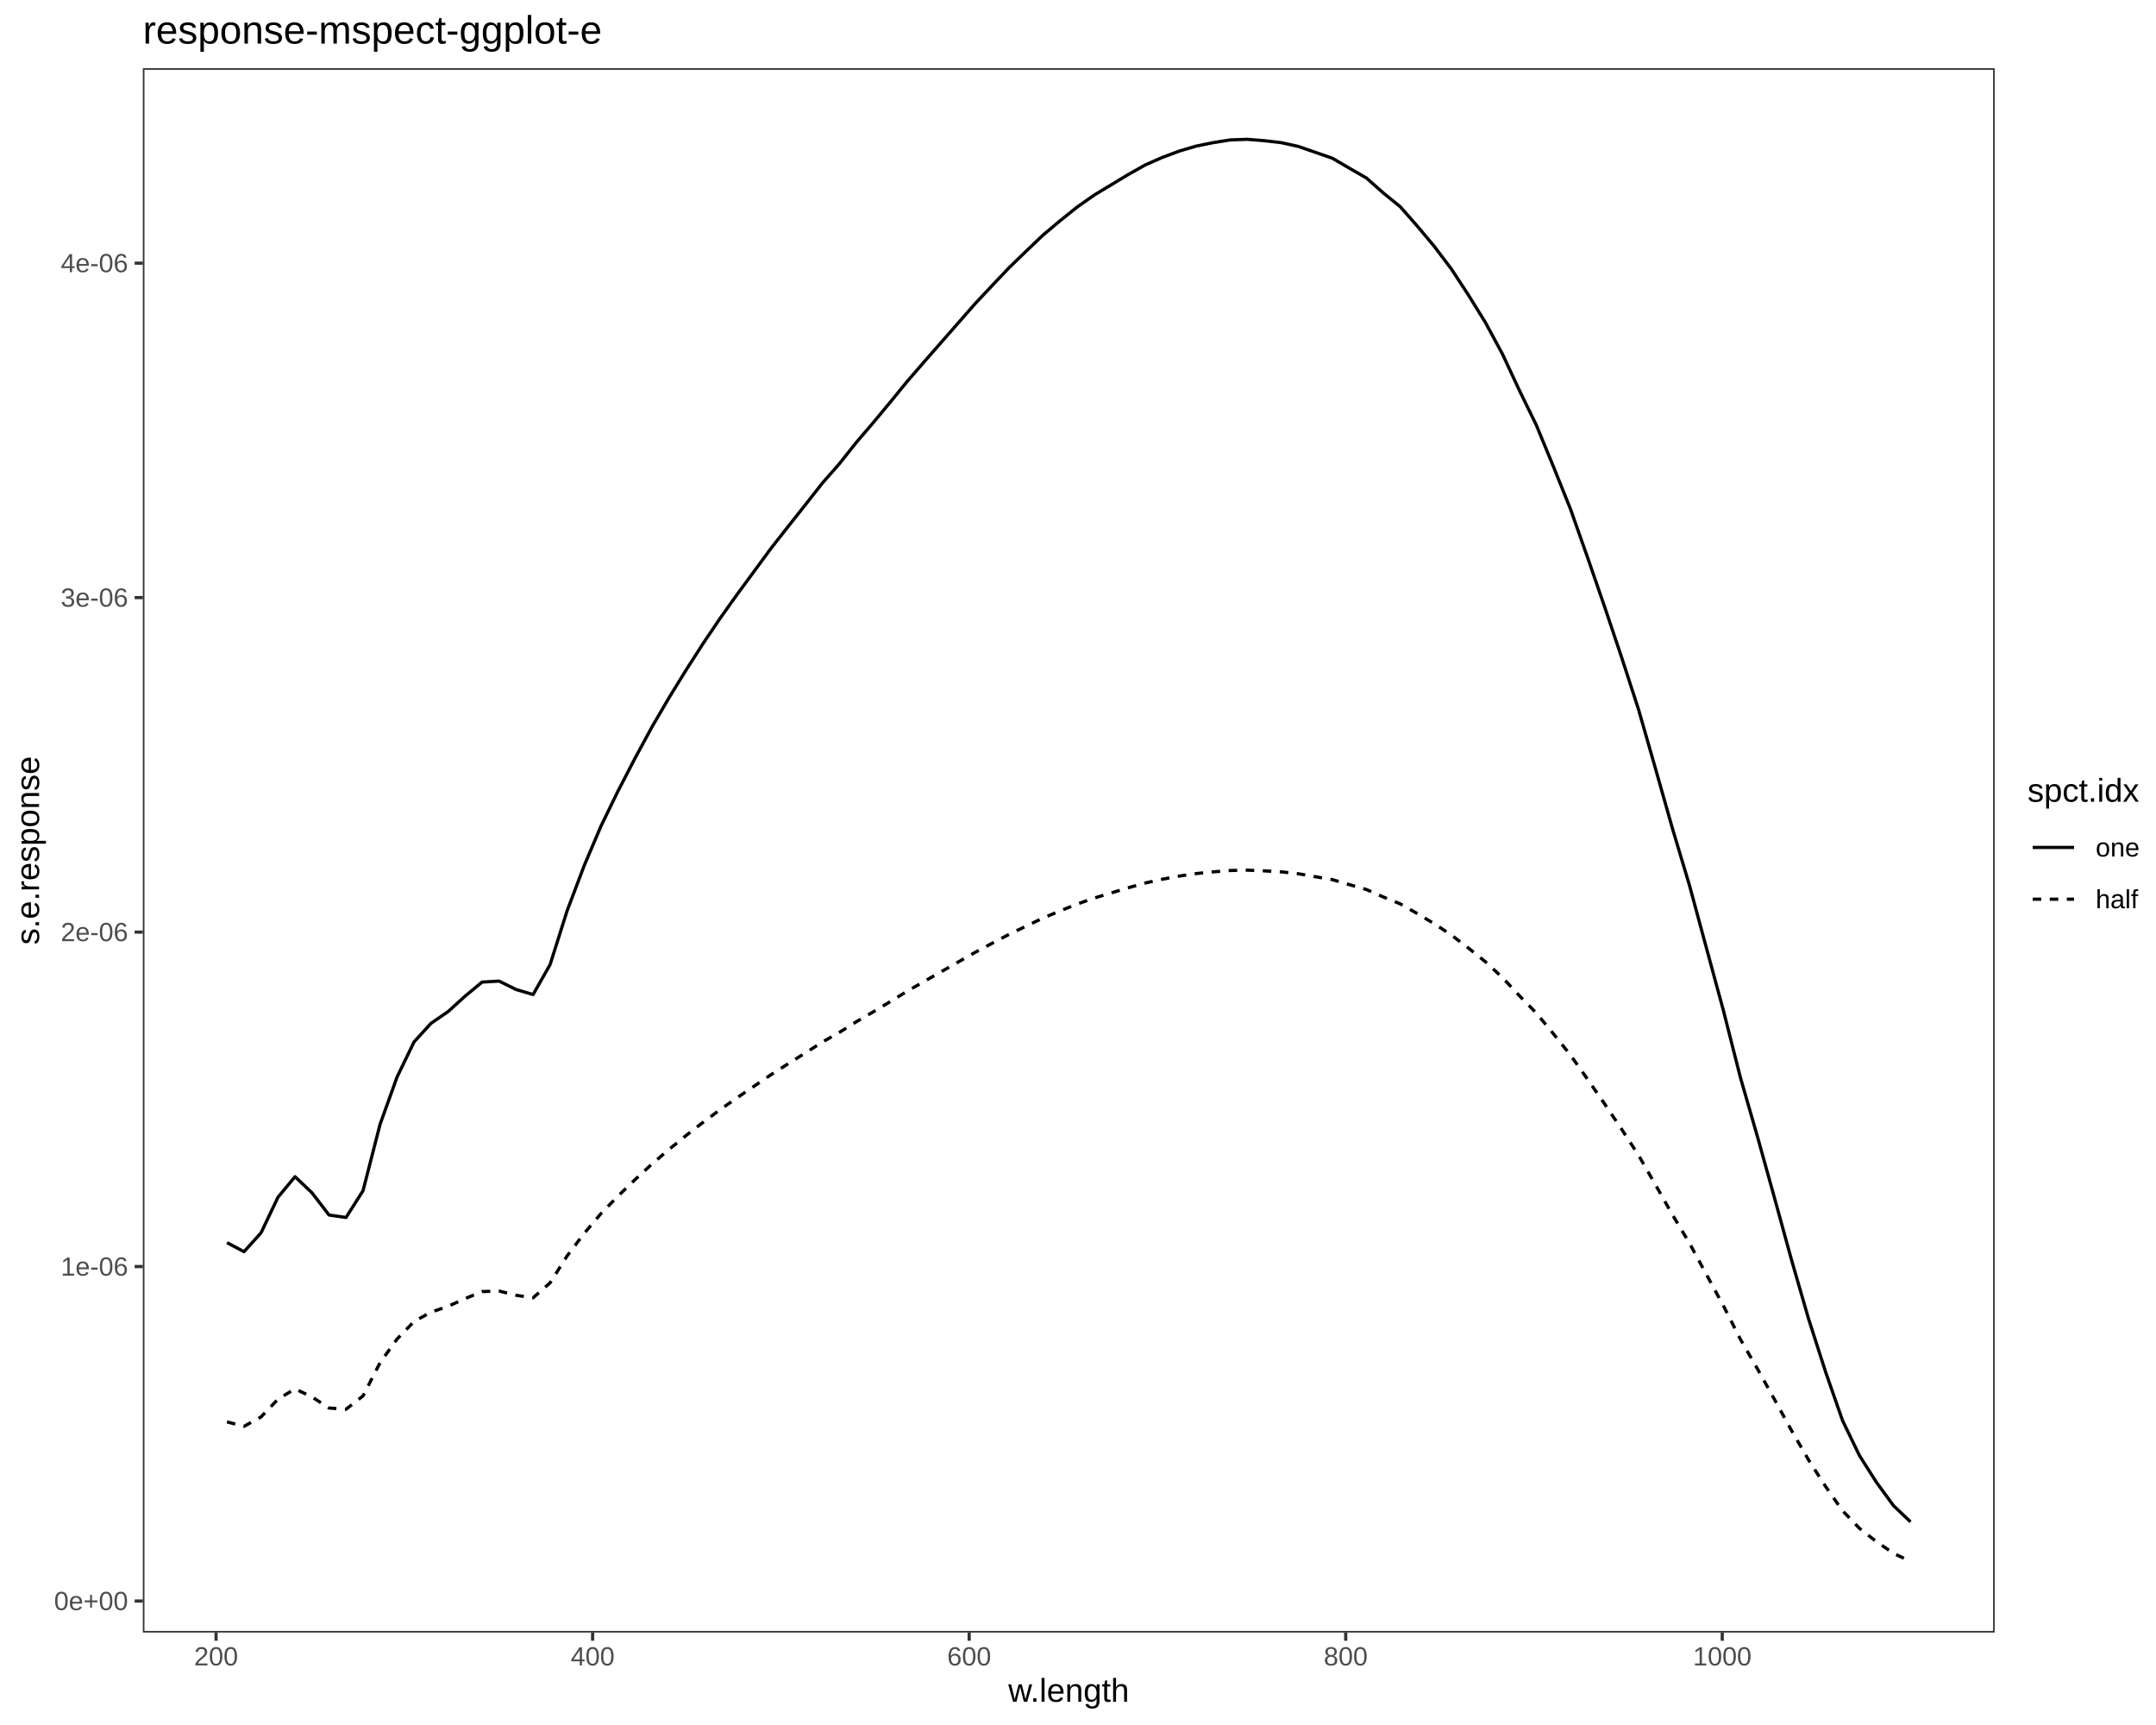
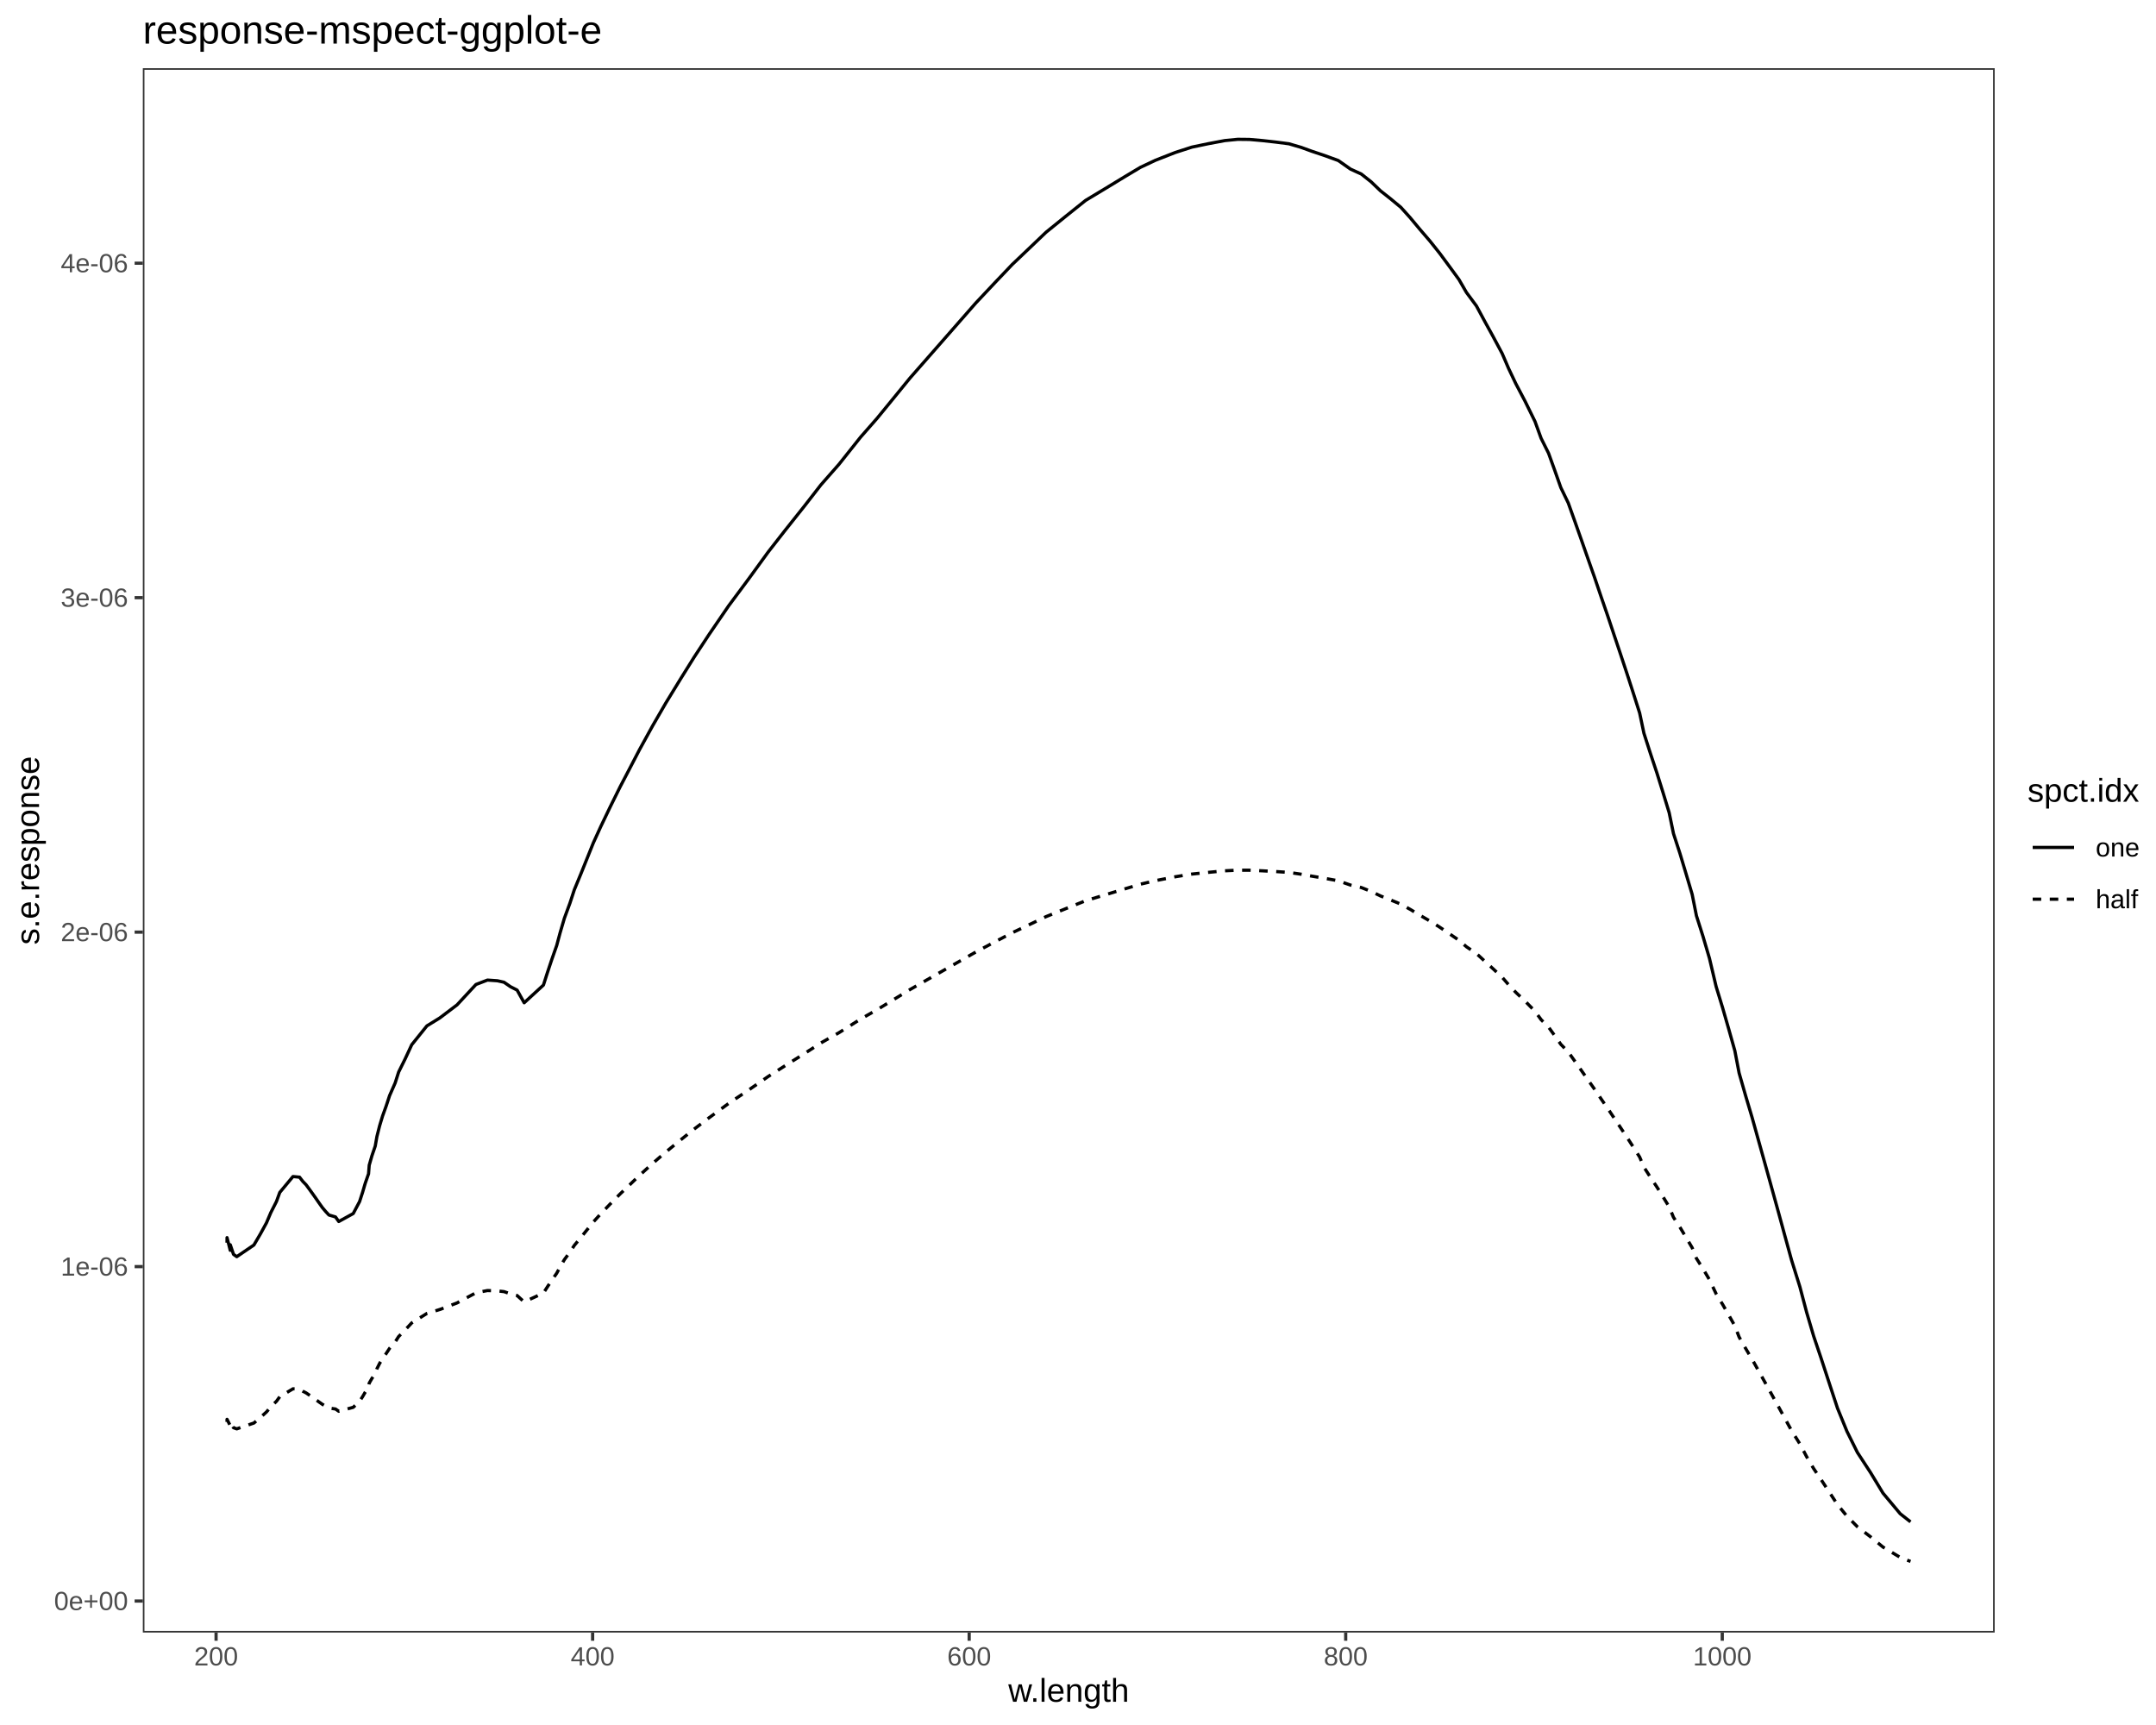
<svg xmlns="http://www.w3.org/2000/svg" viewBox="0 0 720.00 576.00">
  <defs>
    <style type="text/css">
    line, polyline, polygon, path, rect, circle {
      fill: none;
      stroke: #000000;
      stroke-linecap: round;
      stroke-linejoin: round;
      stroke-miterlimit: 10.00;
    }
  </style>
  </defs>
  <rect width="100%" height="100%" style="stroke: none; fill: #FFFFFF;" />
  <rect x="0.00" y="0.00" width="720.00" height="576.00" style="stroke-width: 1.07; stroke: #FFFFFF; fill: #FFFFFF;" />
  <defs>
    <clipPath id="cpNDcuNzB8NjY2LjEzfDU0NS4xM3wyMi43Nw==">
      <rect x="47.70" y="22.77" width="618.43" height="522.36" />
    </clipPath>
  </defs>
  <rect x="47.70" y="22.77" width="618.43" height="522.36" style="stroke-width: 1.07; stroke: none; fill: #FFFFFF;" clip-path="url(#cpNDcuNzB8NjY2LjEzfDU0NS4xM3wyMi43Nw==)" />
-   <polyline points="75.81,414.94 81.49,417.96 87.17,411.66 92.84,399.76 98.52,392.91 104.20,398.31 109.88,405.71 115.56,406.53 121.24,397.58 126.92,375.44 132.60,359.63 138.28,347.89 143.96,341.68 149.63,337.79 155.31,332.64 160.99,327.93 166.67,327.60 172.35,330.41 178.03,332.09 183.71,322.08 189.39,304.12 195.07,289.10 200.74,275.75 206.42,264.08 212.10,253.12 217.78,242.64 223.46,232.92 229.14,223.70 234.82,214.85 240.50,206.44 246.18,198.46 251.85,190.76 257.53,183.03 263.21,175.80 268.89,168.64 274.57,161.39 280.25,154.93 285.93,147.78 291.61,141.14 297.29,134.31 302.96,127.36 308.64,120.80 314.32,114.32 320.00,107.84 325.68,101.36 331.36,95.31 337.04,89.33 342.72,83.84 348.40,78.42 354.07,73.67 359.75,69.11 365.43,65.13 371.11,61.70 376.79,58.27 382.47,55.07 388.15,52.57 393.83,50.45 399.51,48.77 405.18,47.62 410.86,46.72 416.54,46.52 422.22,46.98 427.90,47.64 433.58,48.90 439.26,50.86 444.94,52.83 450.62,56.16 456.29,59.41 461.97,64.44 467.65,69.06 473.33,75.53 479.01,82.31 484.69,89.83 490.37,98.50 496.05,107.67 501.73,118.19 507.40,130.35 513.08,142.00 518.76,155.79 524.44,169.92 530.12,186.00 535.80,202.43 541.48,219.32 547.16,236.79 552.84,256.60 558.52,276.66 564.19,295.58 569.87,316.58 575.55,337.49 581.23,359.86 586.91,379.56 592.59,399.98 598.27,420.66 603.95,440.30 609.63,458.01 615.30,474.29 620.98,486.05 626.66,494.99 632.34,502.76 638.02,508.17 " style="stroke-width: 1.07; stroke-linecap: butt;" clip-path="url(#cpNDcuNzB8NjY2LjEzfDU0NS4xM3wyMi43Nw==)" />
-   <polyline points="75.81,474.78 81.49,476.28 87.17,473.14 92.84,467.19 98.52,463.76 104.20,466.46 109.88,470.16 115.56,470.57 121.24,466.10 126.92,455.02 132.60,447.12 138.28,441.25 143.96,438.14 149.63,436.20 155.31,433.63 160.99,431.27 166.67,431.10 172.35,432.51 178.03,433.35 183.71,428.34 189.39,419.37 195.07,411.86 200.74,405.18 206.42,399.34 212.10,393.87 217.78,388.62 223.46,383.77 229.14,379.15 234.82,374.73 240.50,370.52 246.18,366.54 251.85,362.68 257.53,358.82 263.21,355.20 268.89,351.63 274.57,348.00 280.25,344.77 285.93,341.20 291.61,337.87 297.29,334.46 302.96,330.98 308.64,327.70 314.32,324.46 320.00,321.23 325.68,317.99 331.36,314.96 337.04,311.97 342.72,309.22 348.40,306.51 354.07,304.14 359.75,301.86 365.43,299.87 371.11,298.16 376.79,296.44 382.47,294.84 388.15,293.59 393.83,292.53 399.51,291.69 405.18,291.12 410.86,290.67 416.54,290.56 422.22,290.79 427.90,291.12 433.58,291.75 439.26,292.74 444.94,293.72 450.62,295.39 456.29,297.01 461.97,299.52 467.65,301.83 473.33,305.07 479.01,308.46 484.69,312.22 490.37,316.56 496.05,321.14 501.73,326.40 507.40,332.48 513.08,338.30 518.76,345.20 524.44,352.27 530.12,360.31 535.80,368.52 541.48,376.96 547.16,385.70 552.84,395.60 558.52,405.63 564.19,415.09 569.87,425.59 575.55,436.05 581.23,447.23 586.91,457.09 592.59,467.29 598.27,477.64 603.95,487.45 609.63,496.31 615.30,504.45 620.98,510.33 626.66,514.80 632.34,518.68 638.02,521.39 " style="stroke-width: 1.07; stroke-dasharray: 2.85,2.85; stroke-linecap: butt;" clip-path="url(#cpNDcuNzB8NjY2LjEzfDU0NS4xM3wyMi43Nw==)" />
+   <polyline points="75.81,414.95 75.82,413.26 76.89,417.50 76.90,415.64 77.98,418.85 79.07,419.62 84.79,415.73 86.99,411.98 88.99,408.32 90.45,404.88 92.32,401.21 93.43,398.17 97.84,392.86 100.03,393.07 101.12,394.48 102.21,395.60 103.30,397.08 104.39,398.59 105.48,400.13 106.57,401.71 107.66,403.24 108.76,404.54 109.85,405.71 112.04,406.35 113.13,407.88 117.96,405.22 120.08,401.23 121.07,398.18 121.97,395.12 123.08,391.94 123.30,389.08 124.20,385.95 125.31,382.70 125.87,379.51 126.77,375.94 127.75,372.68 128.99,369.24 130.10,365.85 131.97,361.60 133.13,357.96 135.29,353.60 137.50,348.85 142.56,342.56 146.86,339.91 152.63,335.54 158.95,328.73 162.79,327.26 166.11,327.49 168.31,327.98 170.50,329.49 172.69,330.60 173.78,332.57 175.05,334.84 181.48,328.93 182.80,324.80 184.25,320.45 185.91,315.72 187.02,311.57 188.48,306.60 190.35,301.52 191.80,297.09 194.01,291.74 196.06,286.64 198.14,281.46 200.64,275.98 203.82,269.35 207.11,262.70 210.41,256.39 213.55,250.35 217.96,242.33 222.37,234.71 227.40,226.50 231.81,219.44 236.74,211.94 243.30,202.34 250.23,193.01 256.54,184.32 262.04,177.28 268.65,168.97 274.16,161.88 280.19,155.02 287.38,145.98 292.88,139.71 298.39,132.98 303.89,126.24 309.40,119.96 314.91,113.68 320.41,107.40 325.92,101.12 332.30,94.34 338.03,88.32 343.53,83.09 349.34,77.54 355.95,72.19 362.55,66.91 368.88,63.10 375.48,59.09 380.84,55.88 385.92,53.49 392.51,50.91 398.06,49.12 403.56,47.97 409.05,46.94 413.36,46.52 417.24,46.56 421.64,46.95 426.03,47.44 430.43,48.01 434.52,49.21 438.12,50.52 442.22,51.89 446.92,53.60 451.01,56.47 454.61,58.11 457.90,60.72 461.03,63.73 464.31,66.32 467.79,69.20 470.90,72.65 474.20,76.61 477.50,80.45 480.80,84.59 484.08,89.03 487.22,93.33 489.71,97.64 493.05,102.15 496.00,107.62 498.49,112.13 501.65,118.04 503.82,123.08 506.18,128.05 509.33,134.04 512.62,140.75 514.66,146.36 517.14,151.33 519.20,157.04 521.24,162.81 523.72,167.94 525.92,174.09 528.11,180.29 530.30,186.55 532.51,192.81 534.69,199.25 536.89,205.62 539.08,212.17 541.27,218.71 543.46,225.32 545.52,231.67 547.56,238.07 548.99,244.84 551.18,251.65 553.33,258.11 555.39,264.71 557.42,271.36 558.86,278.34 561.01,284.94 563.07,291.80 565.10,298.64 566.53,305.79 568.69,312.58 570.87,319.98 573.11,329.45 575.26,336.48 577.32,343.64 579.35,350.85 580.78,358.30 582.98,365.97 585.13,373.20 587.32,381.04 589.51,388.88 591.70,396.78 593.90,404.73 596.09,412.75 598.29,420.76 601.07,429.66 603.34,438.24 605.67,446.14 608.16,453.53 611.16,462.70 613.64,470.23 616.80,477.97 620.28,484.99 624.68,491.73 628.83,498.58 634.57,505.45 638.02,508.17 " style="stroke-width: 1.07; stroke-linecap: butt;" clip-path="url(#cpNDcuNzB8NjY2LjEzfDU0NS4xM3wyMi43Nw==)" />
+   <polyline points="75.81,474.78 75.82,473.93 76.89,476.06 76.90,475.12 77.98,476.73 79.07,477.11 84.79,475.17 86.99,473.29 88.99,471.47 90.45,469.74 92.32,467.91 93.43,466.39 97.84,463.74 100.03,463.84 101.12,464.54 102.21,465.10 103.30,465.84 104.39,466.60 105.48,467.37 106.57,468.16 107.66,468.92 108.76,469.57 109.85,470.16 112.04,470.48 113.13,471.24 117.96,469.92 120.08,467.92 121.07,466.39 121.97,464.86 123.08,463.27 123.30,461.84 124.20,460.28 125.31,458.65 125.87,457.06 126.77,455.27 127.75,453.65 128.99,451.92 130.10,450.23 131.97,448.10 133.13,446.28 135.29,444.10 137.50,441.73 142.56,438.58 146.86,437.26 152.63,435.07 158.95,431.67 162.79,430.93 166.11,431.05 168.31,431.29 170.50,432.05 172.69,432.60 173.78,433.59 175.05,434.72 181.48,431.77 182.80,429.71 184.25,427.53 185.91,425.16 187.02,423.09 188.48,420.60 190.35,418.06 191.80,415.85 194.01,413.17 196.06,410.63 198.14,408.04 200.64,405.29 203.82,401.98 207.11,398.65 210.41,395.50 213.55,392.48 217.96,388.47 222.37,384.66 227.40,380.55 231.81,377.02 236.74,373.28 243.30,368.47 250.23,363.81 256.54,359.46 262.04,355.95 268.65,351.79 274.16,348.24 280.19,344.82 287.38,340.29 292.88,337.16 298.39,333.80 303.89,330.43 309.40,327.28 314.91,324.14 320.41,321.00 325.92,317.86 332.30,314.47 338.03,311.46 343.53,308.85 349.34,306.07 355.95,303.40 362.55,300.76 368.88,298.85 375.48,296.85 380.84,295.24 385.92,294.05 392.51,292.76 398.06,291.86 403.56,291.29 409.05,290.77 413.36,290.56 417.24,290.58 421.64,290.78 426.03,291.02 430.43,291.31 434.52,291.91 438.12,292.56 442.22,293.25 446.92,294.10 451.01,295.54 454.61,296.36 457.90,297.66 461.03,299.17 464.31,300.46 467.79,301.91 470.90,303.63 474.20,305.61 477.50,307.53 480.80,309.60 484.08,311.82 487.22,313.97 489.71,316.13 493.05,318.38 496.00,321.11 498.49,323.37 501.65,326.32 503.82,328.84 506.18,331.33 509.33,334.32 512.62,337.68 514.66,340.48 517.14,342.97 519.20,345.82 521.24,348.71 523.72,351.27 525.92,354.35 528.11,357.45 530.30,360.58 532.51,363.71 534.69,366.93 536.89,370.11 539.08,373.39 541.27,376.66 543.46,379.96 545.52,383.14 547.56,386.34 548.99,389.72 551.18,393.13 553.33,396.36 555.39,399.66 557.42,402.99 558.86,406.47 561.01,409.77 563.07,413.20 565.10,416.63 566.53,420.20 568.69,423.60 570.87,427.30 573.11,432.03 575.26,435.54 577.32,439.13 579.35,442.73 580.78,446.45 582.98,450.29 585.13,453.90 587.32,457.82 589.51,461.74 591.70,465.69 593.90,469.67 596.09,473.68 598.29,477.68 601.07,482.13 603.34,486.43 605.67,490.37 608.16,494.07 611.16,498.65 613.64,502.42 616.80,506.29 620.28,509.80 624.68,513.17 628.83,516.59 634.57,520.03 638.02,521.39 " style="stroke-width: 1.07; stroke-dasharray: 2.85,2.85; stroke-linecap: butt;" clip-path="url(#cpNDcuNzB8NjY2LjEzfDU0NS4xM3wyMi43Nw==)" />
  <rect x="47.70" y="22.77" width="618.43" height="522.36" style="stroke-width: 1.07; stroke: #333333;" clip-path="url(#cpNDcuNzB8NjY2LjEzfDU0NS4xM3wyMi43Nw==)" />
  <defs>
    <clipPath id="cpMC4wMHw3MjAuMDB8NTc2LjAwfDAuMDA=">
      <rect x="0.00" y="0.00" width="720.00" height="576.00" />
    </clipPath>
  </defs>
  <g clip-path="url(#cpMC4wMHw3MjAuMDB8NTc2LjAwfDAuMDA=)">
    <text x="18.06" y="537.63" style="font-size: 8.80px; fill: #4D4D4D; font-family: Liberation Sans;" textLength="24.70px" lengthAdjust="spacingAndGlyphs">0e+00</text>
  </g>
  <g clip-path="url(#cpMC4wMHw3MjAuMDB8NTc2LjAwfDAuMDA=)">
    <text x="20.28" y="425.95" style="font-size: 8.80px; fill: #4D4D4D; font-family: Liberation Sans;" textLength="22.48px" lengthAdjust="spacingAndGlyphs">1e-06</text>
  </g>
  <g clip-path="url(#cpMC4wMHw3MjAuMDB8NTc2LjAwfDAuMDA=)">
-     <text x="20.28" y="314.26" style="font-size: 8.80px; fill: #4D4D4D; font-family: Liberation Sans;" textLength="22.48px" lengthAdjust="spacingAndGlyphs">2e-06</text>
+     <text x="20.28" y="314.27" style="font-size: 8.80px; fill: #4D4D4D; font-family: Liberation Sans;" textLength="22.48px" lengthAdjust="spacingAndGlyphs">2e-06</text>
  </g>
  <g clip-path="url(#cpMC4wMHw3MjAuMDB8NTc2LjAwfDAuMDA=)">
-     <text x="20.28" y="202.58" style="font-size: 8.80px; fill: #4D4D4D; font-family: Liberation Sans;" textLength="22.48px" lengthAdjust="spacingAndGlyphs">3e-06</text>
+     <text x="20.28" y="202.60" style="font-size: 8.80px; fill: #4D4D4D; font-family: Liberation Sans;" textLength="22.48px" lengthAdjust="spacingAndGlyphs">3e-06</text>
  </g>
  <g clip-path="url(#cpMC4wMHw3MjAuMDB8NTc2LjAwfDAuMDA=)">
-     <text x="20.28" y="90.89" style="font-size: 8.80px; fill: #4D4D4D; font-family: Liberation Sans;" textLength="22.48px" lengthAdjust="spacingAndGlyphs">4e-06</text>
+     <text x="20.28" y="90.92" style="font-size: 8.80px; fill: #4D4D4D; font-family: Liberation Sans;" textLength="22.48px" lengthAdjust="spacingAndGlyphs">4e-06</text>
  </g>
  <polyline points="44.96,534.61 47.70,534.61 " style="stroke-width: 1.07; stroke: #333333; stroke-linecap: butt;" clip-path="url(#cpMC4wMHw3MjAuMDB8NTc2LjAwfDAuMDA=)" />
-   <polyline points="44.96,422.92 47.70,422.92 " style="stroke-width: 1.07; stroke: #333333; stroke-linecap: butt;" clip-path="url(#cpMC4wMHw3MjAuMDB8NTc2LjAwfDAuMDA=)" />
-   <polyline points="44.96,311.24 47.70,311.24 " style="stroke-width: 1.07; stroke: #333333; stroke-linecap: butt;" clip-path="url(#cpMC4wMHw3MjAuMDB8NTc2LjAwfDAuMDA=)" />
-   <polyline points="44.96,199.55 47.70,199.55 " style="stroke-width: 1.07; stroke: #333333; stroke-linecap: butt;" clip-path="url(#cpMC4wMHw3MjAuMDB8NTc2LjAwfDAuMDA=)" />
-   <polyline points="44.96,87.87 47.70,87.87 " style="stroke-width: 1.07; stroke: #333333; stroke-linecap: butt;" clip-path="url(#cpMC4wMHw3MjAuMDB8NTc2LjAwfDAuMDA=)" />
+   <polyline points="44.96,422.93 47.70,422.93 " style="stroke-width: 1.07; stroke: #333333; stroke-linecap: butt;" clip-path="url(#cpMC4wMHw3MjAuMDB8NTc2LjAwfDAuMDA=)" />
+   <polyline points="44.96,311.25 47.70,311.25 " style="stroke-width: 1.07; stroke: #333333; stroke-linecap: butt;" clip-path="url(#cpMC4wMHw3MjAuMDB8NTc2LjAwfDAuMDA=)" />
+   <polyline points="44.96,199.57 47.70,199.57 " style="stroke-width: 1.07; stroke: #333333; stroke-linecap: butt;" clip-path="url(#cpMC4wMHw3MjAuMDB8NTc2LjAwfDAuMDA=)" />
+   <polyline points="44.96,87.89 47.70,87.89 " style="stroke-width: 1.07; stroke: #333333; stroke-linecap: butt;" clip-path="url(#cpMC4wMHw3MjAuMDB8NTc2LjAwfDAuMDA=)" />
  <polyline points="72.16,547.87 72.16,545.13 " style="stroke-width: 1.07; stroke: #333333; stroke-linecap: butt;" clip-path="url(#cpMC4wMHw3MjAuMDB8NTc2LjAwfDAuMDA=)" />
  <polyline points="197.91,547.87 197.91,545.13 " style="stroke-width: 1.07; stroke: #333333; stroke-linecap: butt;" clip-path="url(#cpMC4wMHw3MjAuMDB8NTc2LjAwfDAuMDA=)" />
  <polyline points="323.66,547.87 323.66,545.13 " style="stroke-width: 1.07; stroke: #333333; stroke-linecap: butt;" clip-path="url(#cpMC4wMHw3MjAuMDB8NTc2LjAwfDAuMDA=)" />
  <polyline points="449.40,547.87 449.40,545.13 " style="stroke-width: 1.07; stroke: #333333; stroke-linecap: butt;" clip-path="url(#cpMC4wMHw3MjAuMDB8NTc2LjAwfDAuMDA=)" />
  <polyline points="575.15,547.87 575.15,545.13 " style="stroke-width: 1.07; stroke: #333333; stroke-linecap: butt;" clip-path="url(#cpMC4wMHw3MjAuMDB8NTc2LjAwfDAuMDA=)" />
  <g clip-path="url(#cpMC4wMHw3MjAuMDB8NTc2LjAwfDAuMDA=)">
    <text x="64.83" y="556.11" style="font-size: 8.80px; fill: #4D4D4D; font-family: Liberation Sans;" textLength="14.67px" lengthAdjust="spacingAndGlyphs">200</text>
  </g>
  <g clip-path="url(#cpMC4wMHw3MjAuMDB8NTc2LjAwfDAuMDA=)">
    <text x="190.57" y="556.11" style="font-size: 8.80px; fill: #4D4D4D; font-family: Liberation Sans;" textLength="14.67px" lengthAdjust="spacingAndGlyphs">400</text>
  </g>
  <g clip-path="url(#cpMC4wMHw3MjAuMDB8NTc2LjAwfDAuMDA=)">
    <text x="316.32" y="556.11" style="font-size: 8.80px; fill: #4D4D4D; font-family: Liberation Sans;" textLength="14.67px" lengthAdjust="spacingAndGlyphs">600</text>
  </g>
  <g clip-path="url(#cpMC4wMHw3MjAuMDB8NTc2LjAwfDAuMDA=)">
    <text x="442.07" y="556.11" style="font-size: 8.80px; fill: #4D4D4D; font-family: Liberation Sans;" textLength="14.67px" lengthAdjust="spacingAndGlyphs">800</text>
  </g>
  <g clip-path="url(#cpMC4wMHw3MjAuMDB8NTc2LjAwfDAuMDA=)">
    <text x="565.37" y="556.11" style="font-size: 8.80px; fill: #4D4D4D; font-family: Liberation Sans;" textLength="19.56px" lengthAdjust="spacingAndGlyphs">1000</text>
  </g>
  <g clip-path="url(#cpMC4wMHw3MjAuMDB8NTc2LjAwfDAuMDA=)">
    <text x="336.72" y="568.24" style="font-size: 11.00px; font-family: Liberation Sans;" textLength="40.39px" lengthAdjust="spacingAndGlyphs">w.length</text>
  </g>
  <g clip-path="url(#cpMC4wMHw3MjAuMDB8NTc2LjAwfDAuMDA=)">
    <text transform="translate(13.04,315.47) rotate(-90)" style="font-size: 11.00px; font-family: Liberation Sans;" textLength="63.03px" lengthAdjust="spacingAndGlyphs">s.e.response</text>
  </g>
  <rect x="677.09" y="259.01" width="37.43" height="49.88" style="stroke-width: 1.07; stroke: none; fill: #FFFFFF;" clip-path="url(#cpMC4wMHw3MjAuMDB8NTc2LjAwfDAuMDA=)" />
  <g clip-path="url(#cpMC4wMHw3MjAuMDB8NTc2LjAwfDAuMDA=)">
    <text x="677.09" y="267.71" style="font-size: 11.00px; font-family: Liberation Sans;" textLength="37.31px" lengthAdjust="spacingAndGlyphs">spct.idx</text>
  </g>
  <rect x="677.09" y="274.33" width="17.28" height="17.28" style="stroke-width: 1.07; stroke: none; fill: #FFFFFF;" clip-path="url(#cpMC4wMHw3MjAuMDB8NTc2LjAwfDAuMDA=)" />
  <line x1="678.82" y1="282.97" x2="692.64" y2="282.97" style="stroke-width: 1.07; stroke-linecap: butt;" clip-path="url(#cpMC4wMHw3MjAuMDB8NTc2LjAwfDAuMDA=)" />
  <rect x="677.09" y="291.61" width="17.28" height="17.28" style="stroke-width: 1.07; stroke: none; fill: #FFFFFF;" clip-path="url(#cpMC4wMHw3MjAuMDB8NTc2LjAwfDAuMDA=)" />
  <line x1="678.82" y1="300.25" x2="692.64" y2="300.25" style="stroke-width: 1.07; stroke-dasharray: 2.85,2.85; stroke-linecap: butt;" clip-path="url(#cpMC4wMHw3MjAuMDB8NTc2LjAwfDAuMDA=)" />
  <g clip-path="url(#cpMC4wMHw3MjAuMDB8NTc2LjAwfDAuMDA=)">
    <text x="699.85" y="286.00" style="font-size: 8.80px; font-family: Liberation Sans;" textLength="14.67px" lengthAdjust="spacingAndGlyphs">one</text>
  </g>
  <g clip-path="url(#cpMC4wMHw3MjAuMDB8NTc2LjAwfDAuMDA=)">
    <text x="699.85" y="303.28" style="font-size: 8.80px; font-family: Liberation Sans;" textLength="14.17px" lengthAdjust="spacingAndGlyphs">half</text>
  </g>
  <g clip-path="url(#cpMC4wMHw3MjAuMDB8NTc2LjAwfDAuMDA=)">
    <text x="47.70" y="14.56" style="font-size: 13.20px; font-family: Liberation Sans;" textLength="153.11px" lengthAdjust="spacingAndGlyphs">response-mspect-ggplot-e</text>
  </g>
</svg>
